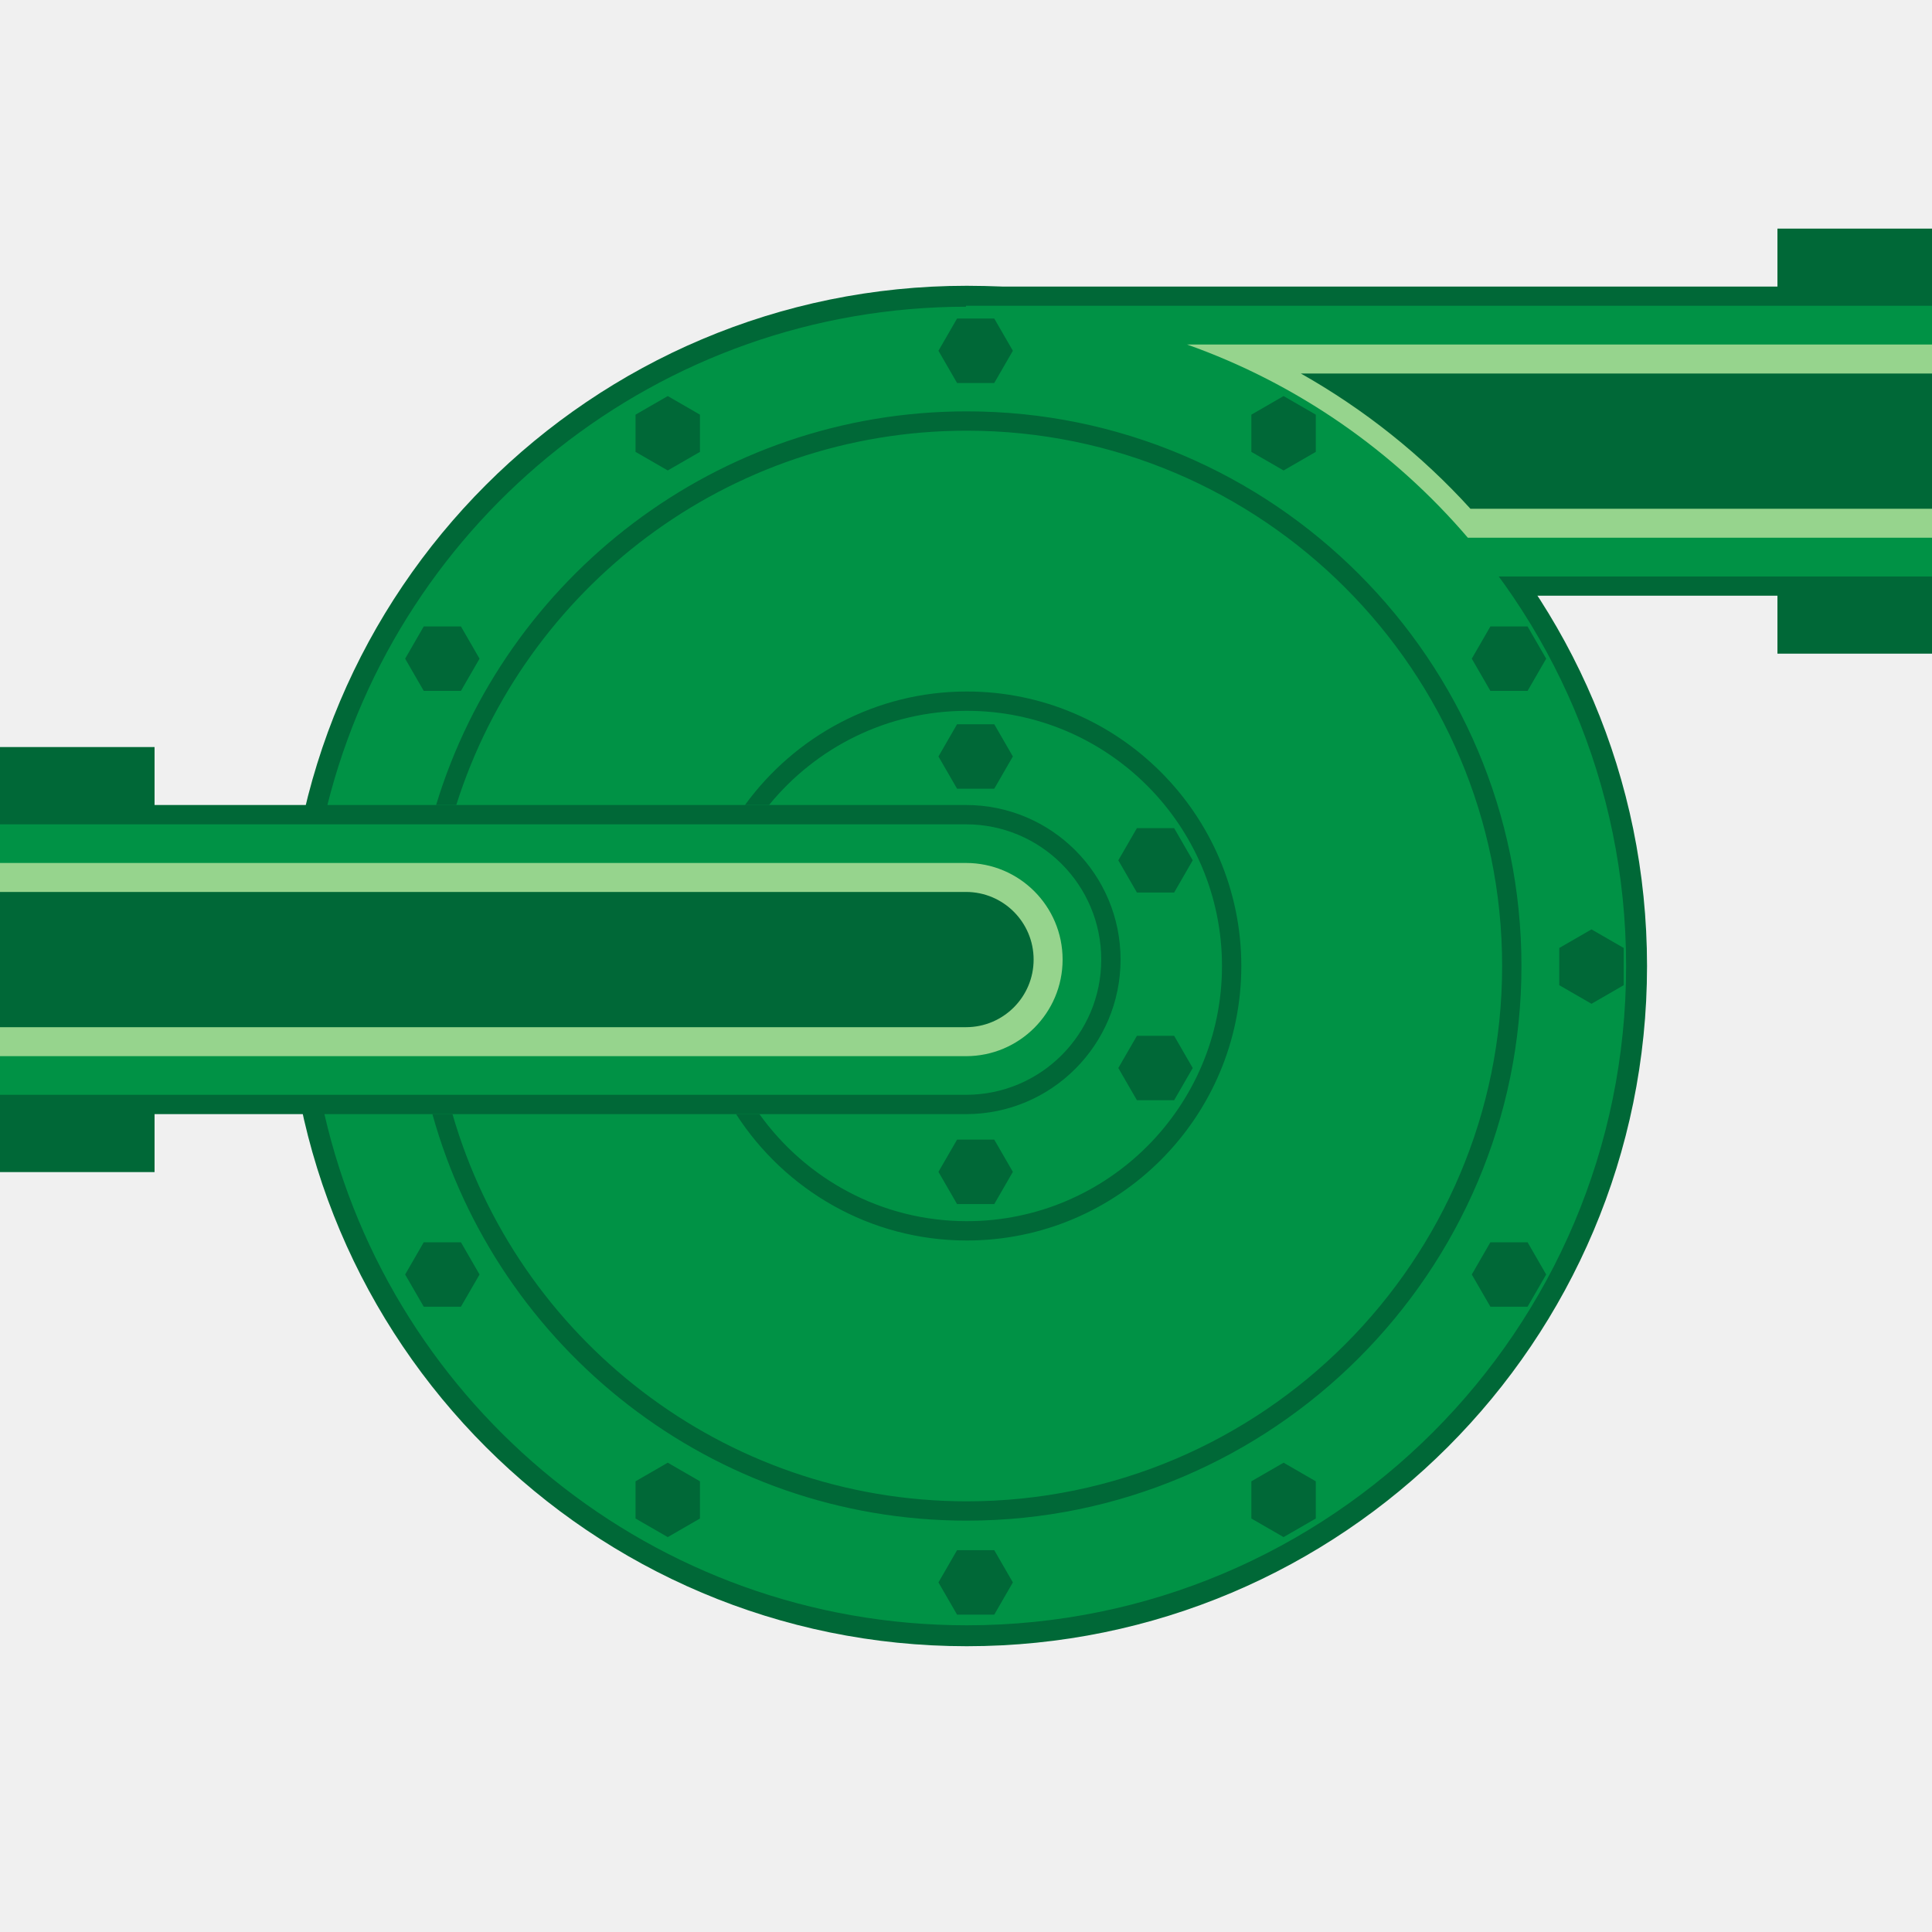
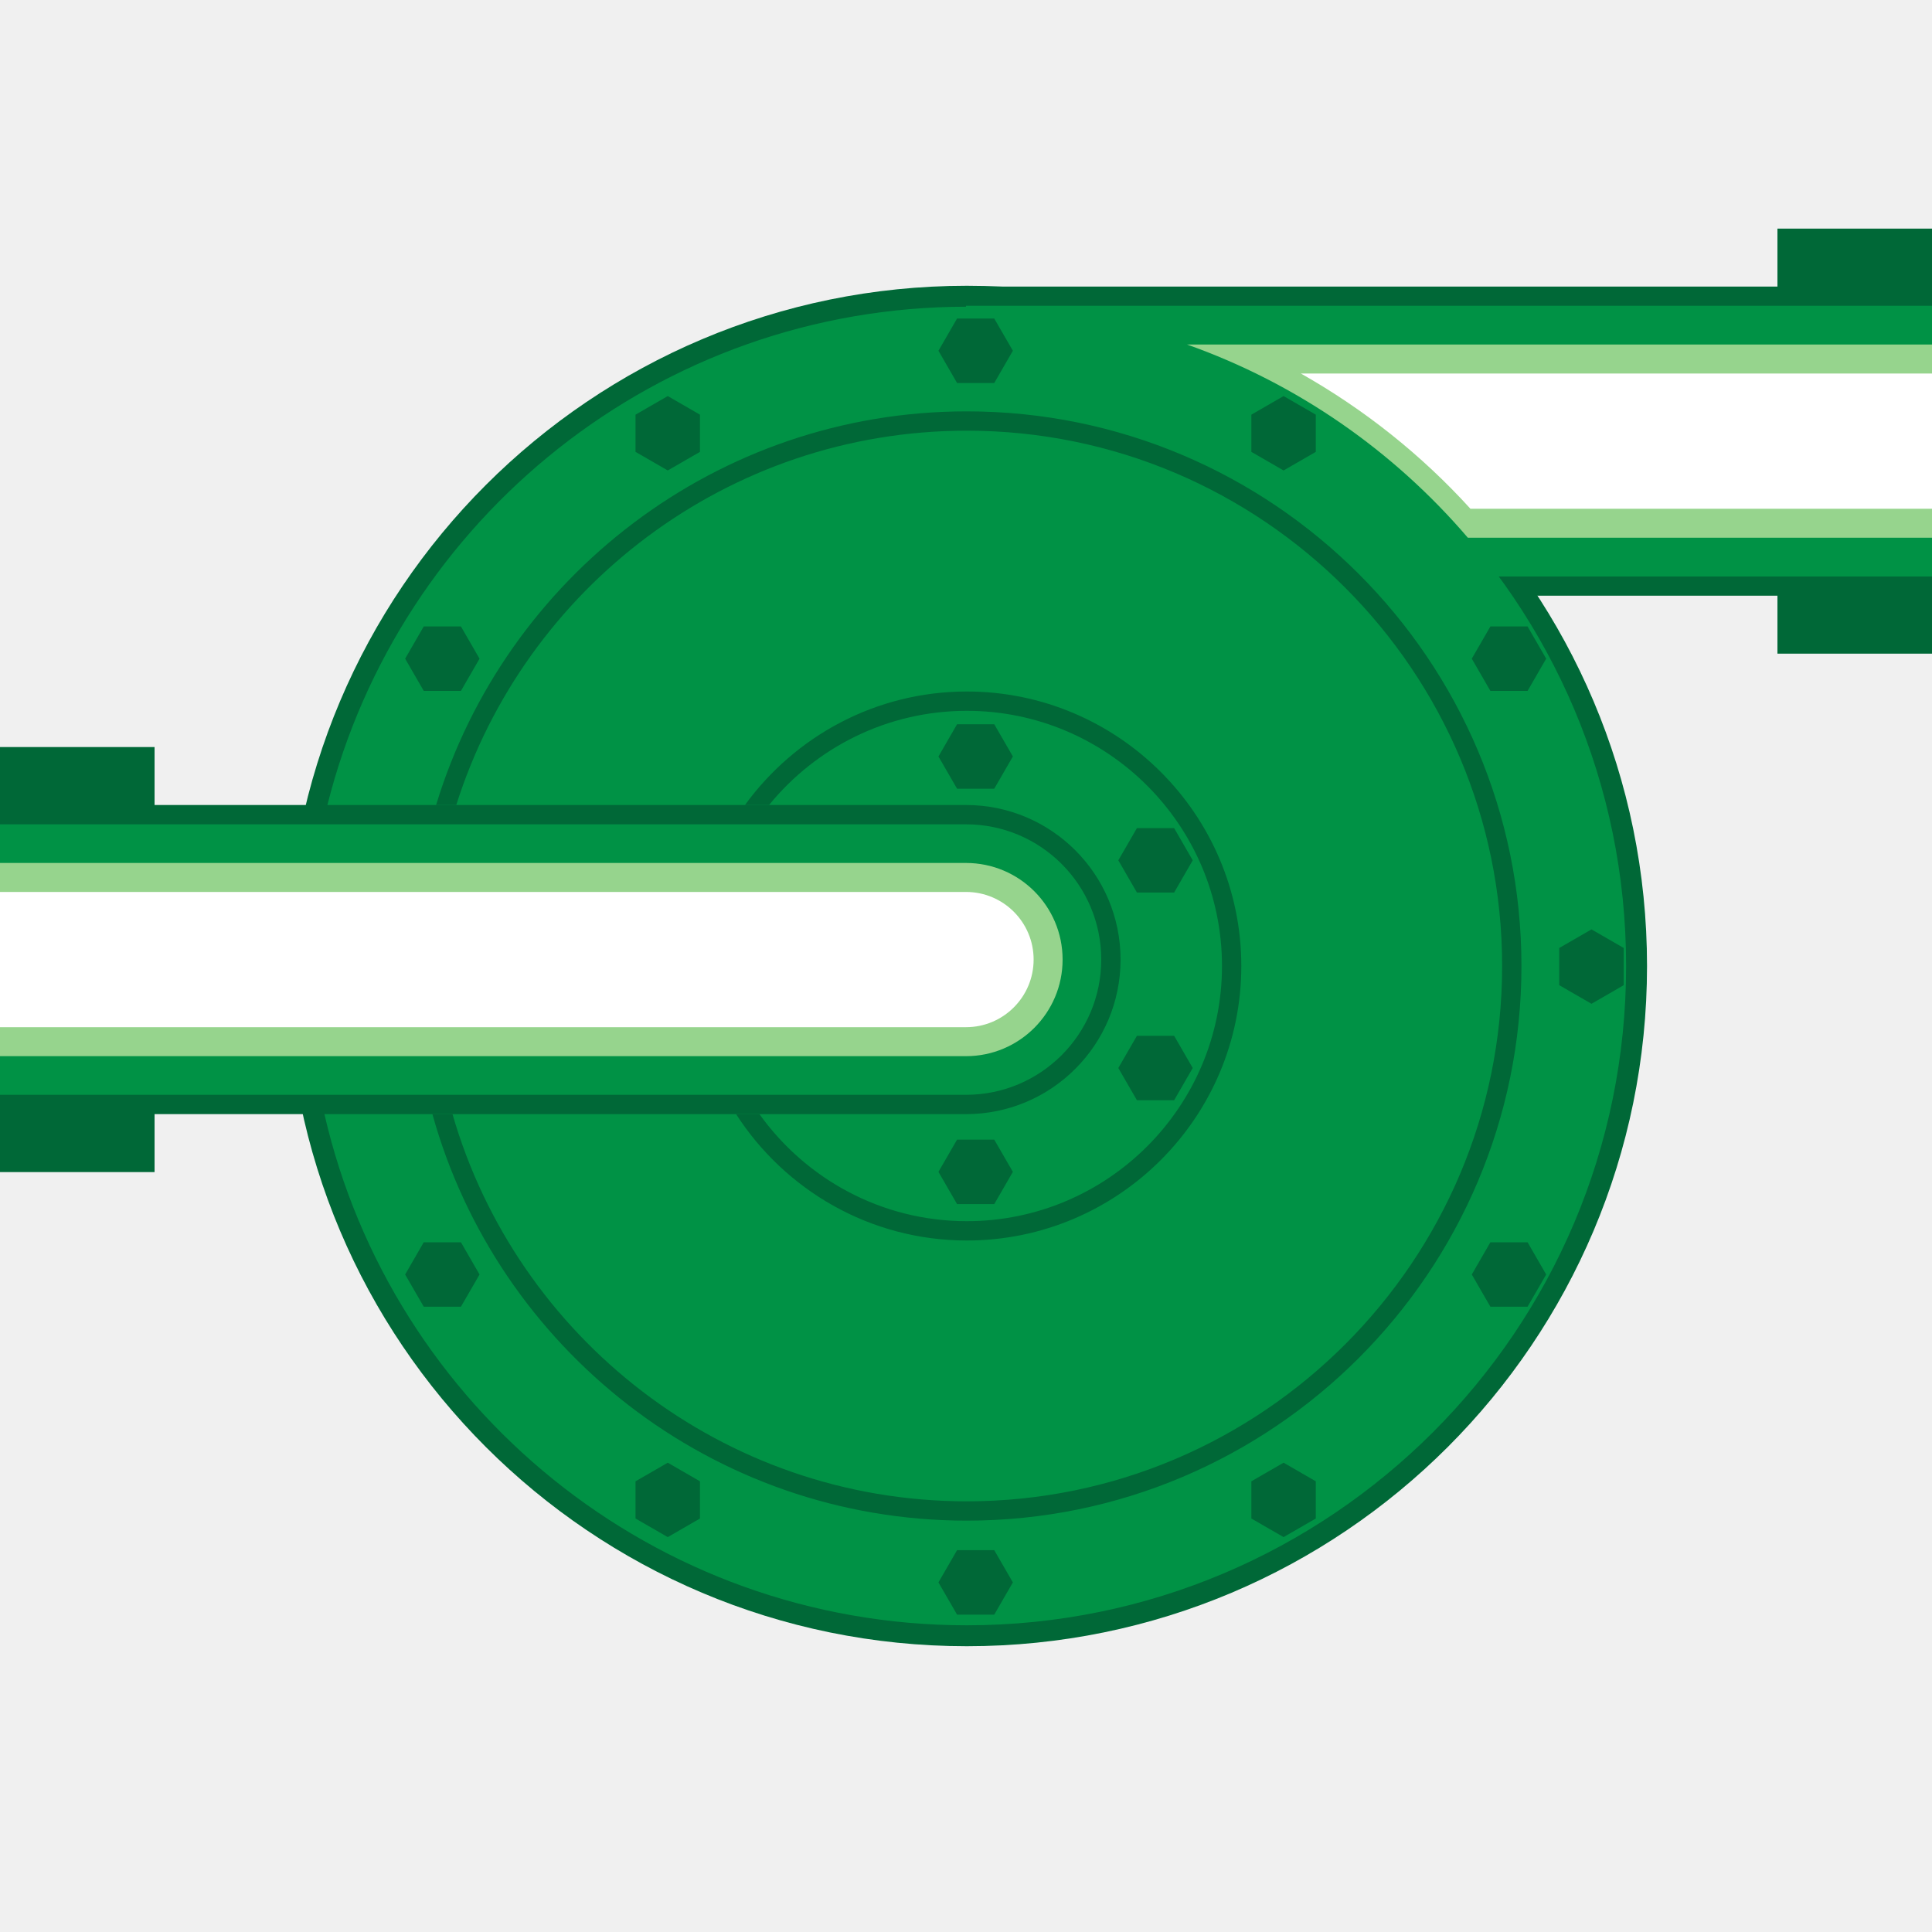
<svg xmlns="http://www.w3.org/2000/svg" version="1.1" id="Layer_1" x="0px" y="0px" viewBox="0 0 100 100" xml:space="preserve">
  <g>
    <g id="frame">
      <rect fill="none" width="100" height="100" />
    </g>
    <g id="shape">
      <circle fill="#006837" cx="50.042" cy="50" r="35.208" />
      <rect x="50" y="14.833" fill="#006837" width="50" height="16" />
      <path fill="#006837" d="M50,57.667H0v-16h50c4.418,0,8,3.582,8,8S54.418,57.667,50,57.667z" />
      <path fill="#006837" d="M8,60.667H0v-22h8" />
      <rect x="92" y="11.833" fill="#006837" width="8" height="22" />
    </g>
    <g id="dark">
      <path fill="#009245" d="M50.042,15.875c-15.971,0-29.376,10.974-33.096,25.792H50c4.418,0,8,3.582,8,8s-3.582,8-8,8H16.792   c3.48,15.153,17.04,26.458,33.25,26.458c18.847,0,34.125-15.278,34.125-34.125C84.167,31.153,68.888,15.875,50.042,15.875z" />
      <path fill="#009245" d="M50,56.667c3.866,0,7-3.134,7-7s-3.134-7-7-7H0v14C0,56.667,50,56.667,50,56.667z" />
      <g>
        <path fill="#009245" d="M50,15.833v0.043c0.014,0,0.028-0.001,0.042-0.001c11.301,0,21.314,5.497,27.524,13.958H100v-14H50z" />
      </g>
      <rect x="50" y="15.833" fill="#009245" width="50" height="14" />
    </g>
    <g id="light">
      <path fill="#96D48D" d="M61.443,17.833c5.692,2.018,10.685,5.502,14.533,10H100v-10H61.443z" />
      <g>
        <path fill="#96D48D" d="M50,44.667H0v10c0,0,50,0,50,0c2.761,0,5-2.239,5-5C55,46.905,52.761,44.667,50,44.667z" />
      </g>
    </g>
    <g id="shadow">
      <path fill="#006837" d="M50.042,21.292c-12.932,0-23.891,8.597-27.47,20.375h1.045c3.546-11.219,14.05-19.375,26.425-19.375   C65.32,22.292,77.75,34.722,77.75,50S65.32,77.708,50.042,77.708c-12.619,0-23.286-8.482-26.621-20.041h-1.04   c3.363,12.118,14.486,21.041,27.66,21.041C65.871,78.708,78.75,65.83,78.75,50S65.871,21.292,50.042,21.292z" />
      <path fill="#006837" d="M50.042,35.792c-4.72,0-8.898,2.323-11.483,5.875h1.247c2.424-2.972,6.111-4.875,10.236-4.875   c7.283,0,13.208,5.925,13.208,13.208s-5.926,13.208-13.208,13.208c-4.423,0-8.336-2.193-10.734-5.541h-1.209   c2.53,3.928,6.933,6.541,11.943,6.541c7.834,0,14.208-6.374,14.208-14.208C64.25,42.166,57.876,35.792,50.042,35.792z" />
      <polygon fill="#006837" points="51.463,16.488 52.426,18.155 51.463,19.823 49.537,19.823 48.574,18.155 49.537,16.488  " />
      <polygon fill="#006837" points="51.463,37.488 52.426,39.155 51.463,40.823 49.537,40.823 48.574,39.155 49.537,37.488  " />
      <polygon fill="#006837" points="51.463,58.988 52.426,60.655 51.463,62.323 49.537,62.323 48.574,60.655 49.537,58.988  " />
      <polygon fill="#006837" points="58.847,53.613 60.773,53.613 61.735,55.28 60.773,56.948 58.847,56.948 57.884,55.28  " />
      <polygon fill="#006837" points="57.884,44.53 58.847,42.863 60.773,42.863 61.735,44.53 60.773,46.198 58.847,46.198  " />
      <polygon fill="#006837" points="51.463,80.238 52.426,81.905 51.463,83.573 49.537,83.573 48.574,81.905 49.537,80.238  " />
      <polygon fill="#006837" points="34.563,20.5 36.23,21.463 36.23,23.389 34.563,24.351 32.895,23.389 32.895,21.463  " />
      <polygon fill="#006837" points="66.438,75.709 68.105,76.672 68.105,78.598 66.438,79.56 64.77,78.598 64.77,76.672  " />
      <polygon fill="#006837" points="21.933,32.425 23.858,32.425 24.821,34.093 23.858,35.76 21.933,35.76 20.97,34.093  " />
      <polygon fill="#006837" points="77.142,64.3 79.067,64.3 80.03,65.968 79.067,67.635 77.142,67.635 76.179,65.968  " />
      <polygon fill="#006837" points="80.707,49.067 82.375,48.105 84.043,49.067 84.043,50.993 82.375,51.956 80.707,50.993  " />
      <polygon fill="#006837" points="20.97,65.968 21.933,64.3 23.858,64.3 24.821,65.968 23.858,67.635 21.933,67.635  " />
      <polygon fill="#006837" points="76.179,34.093 77.142,32.425 79.067,32.425 80.03,34.093 79.067,35.76 77.142,35.76  " />
      <polygon fill="#006837" points="32.895,78.598 32.895,76.672 34.563,75.709 36.23,76.672 36.23,78.598 34.563,79.56  " />
      <polygon fill="#006837" points="64.77,23.389 64.77,21.463 66.438,20.5 68.105,21.463 68.105,23.389 66.438,24.351  " />
    </g>
    <g id="hlight">
-       <path fill="#006837" d="M50,53.167H0v-7h50c1.933,0,3.5,1.567,3.5,3.5C53.5,51.6,51.933,53.167,50,53.167z" />
-       <path fill="#006837" d="M67.332,19.333c3.289,1.858,6.254,4.223,8.777,7H100v-7H67.332z" />
+       <path fill="#FFFFFF" d="M50,53.167H0v-7h50c1.933,0,3.5,1.567,3.5,3.5C53.5,51.6,51.933,53.167,50,53.167z" />
+       <path fill="#FFFFFF" d="M67.332,19.333c3.289,1.858,6.254,4.223,8.777,7H100v-7H67.332z" />
    </g>
  </g>
</svg>
